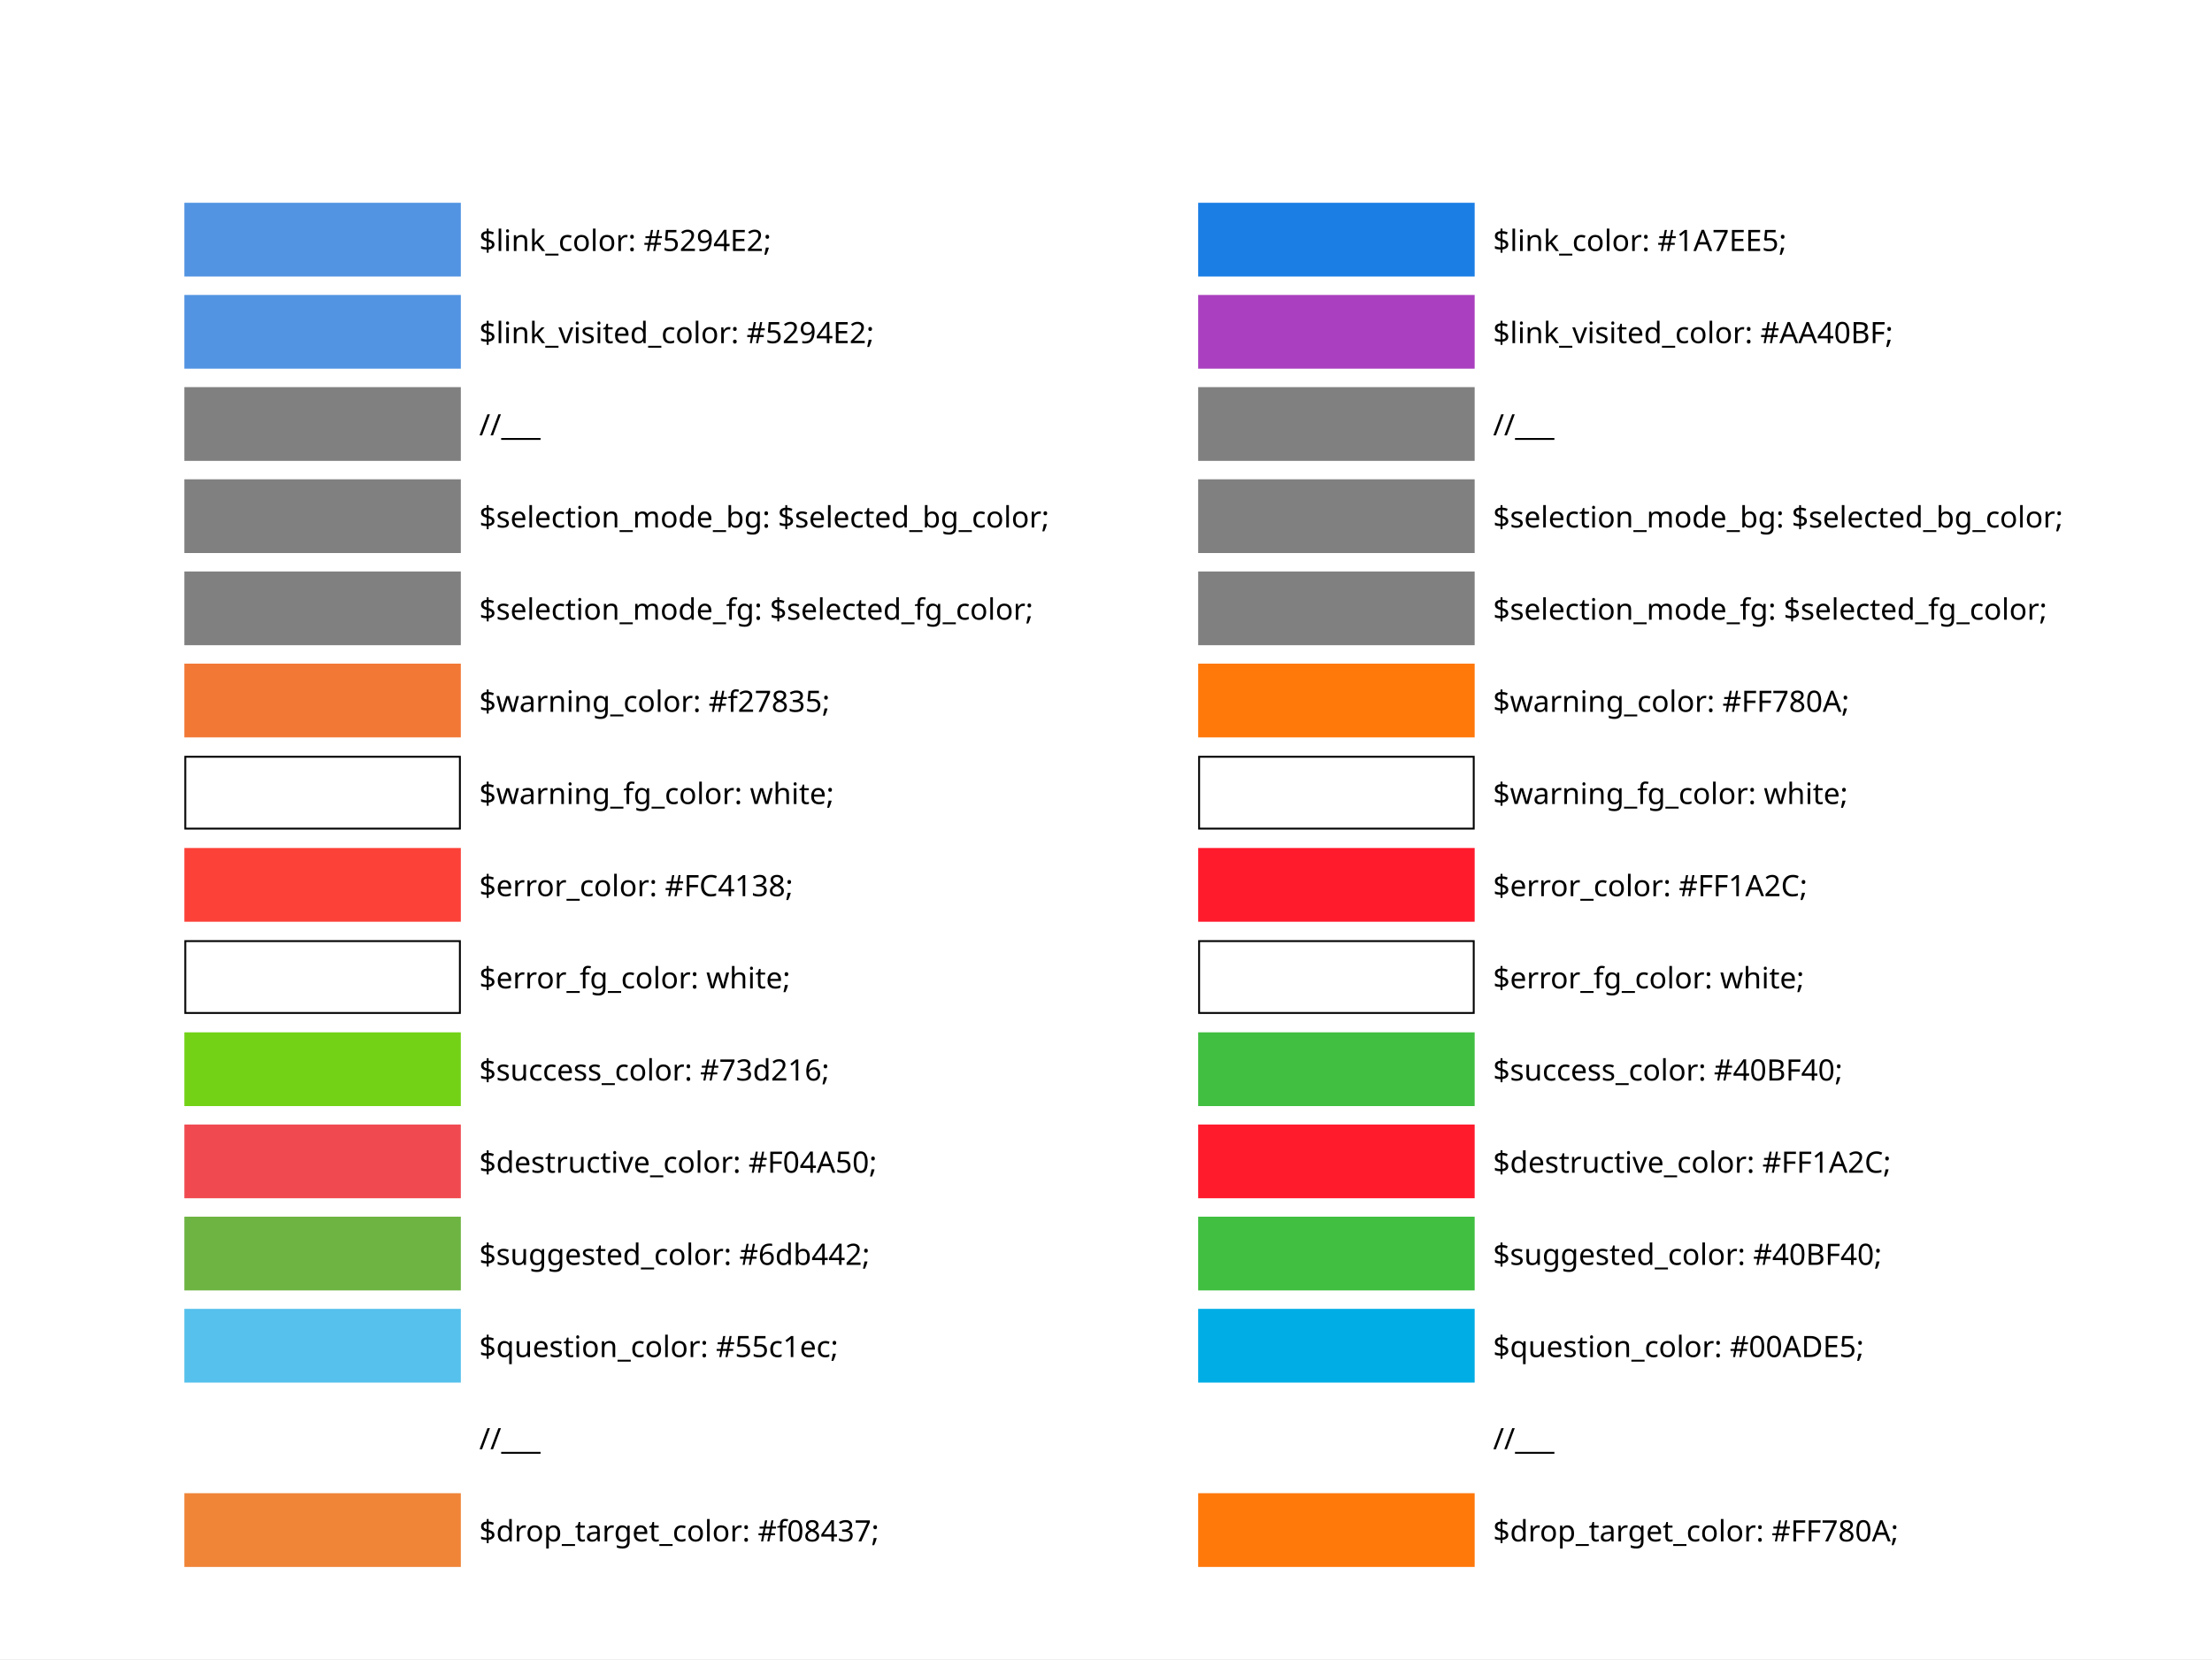
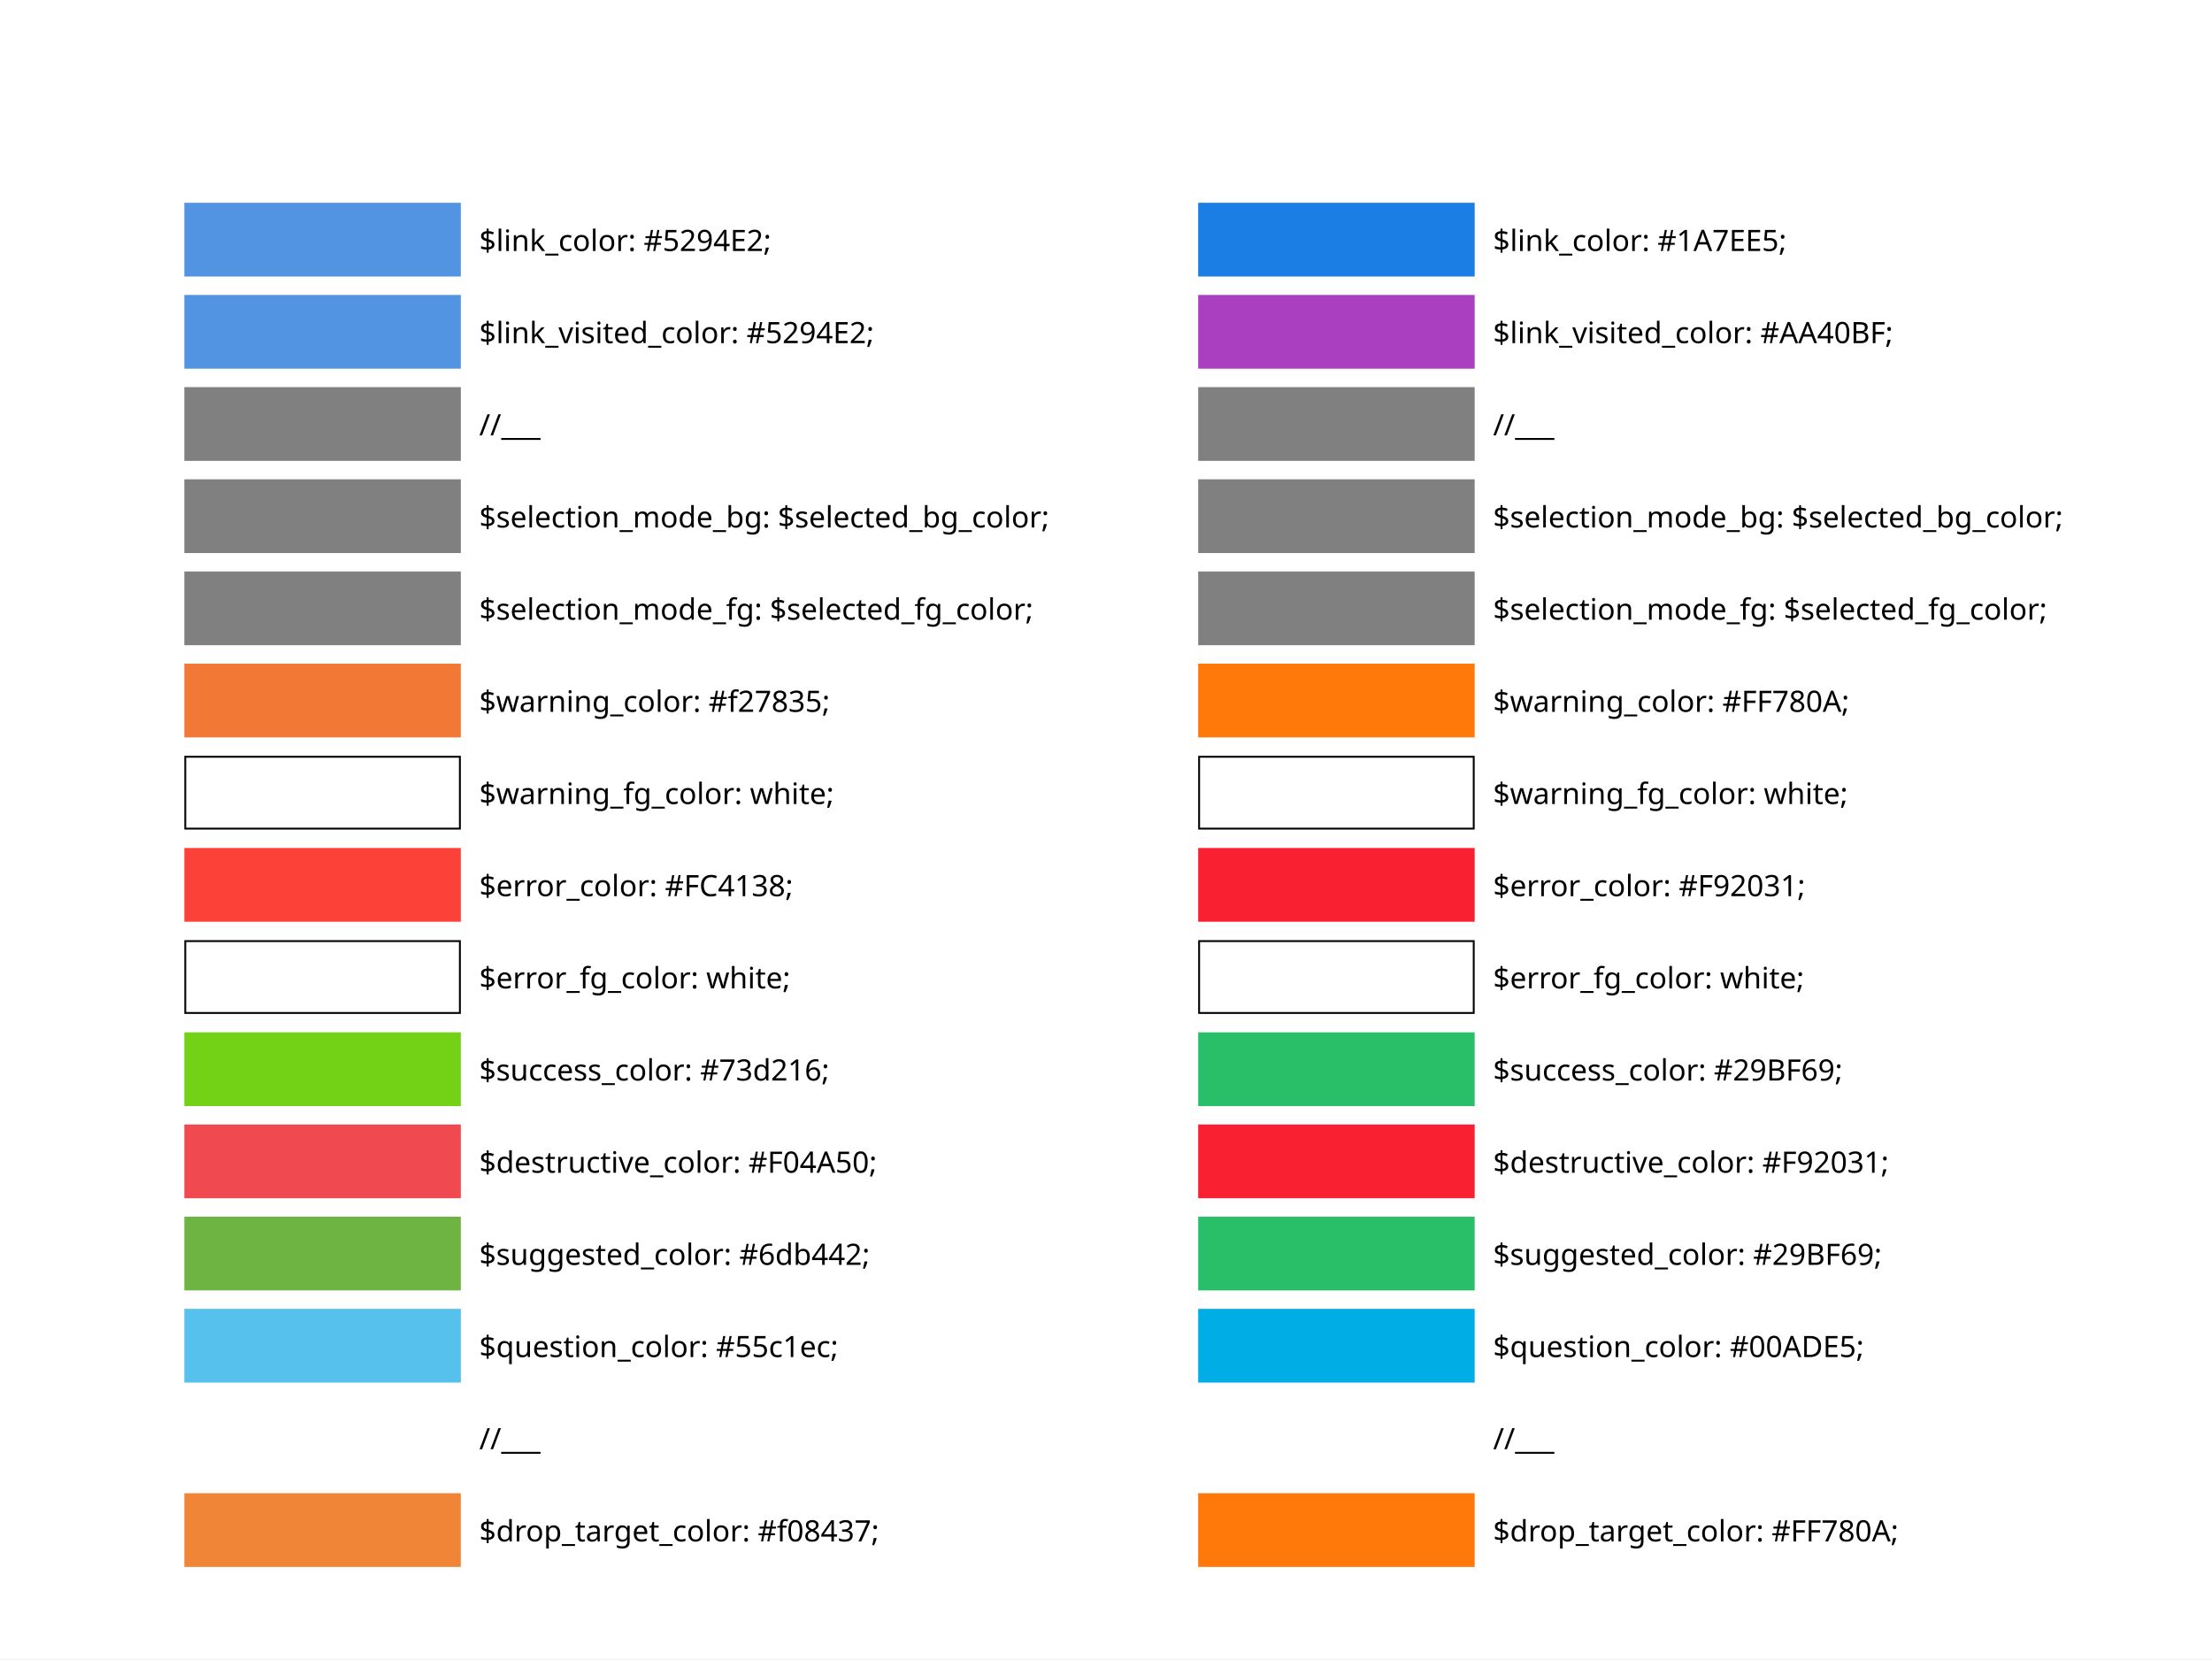
<svg xmlns="http://www.w3.org/2000/svg" id="svg8" version="1.1" viewBox="0 0 1200 900" height="900" width="1200">
  <defs id="defs2" />
  <g transform="translate(0,38.20002)" id="layer1">
    <rect rx="1.5995795e-15" y="-38.2" x="0" height="900" width="1200" id="rect876" style="fill:#ffffff;fill-opacity:1;stroke:none;stroke-width:4.948;stroke-miterlimit:4;stroke-dasharray:none;stroke-opacity:1" />
    <text id="text9" y="97.956" x="260" style="font-style:normal;font-weight:normal;font-size:16px;line-height:2;font-family:sans-serif;letter-spacing:0px;word-spacing:0px;fill:#000000;fill-opacity:1;stroke:none" xml:space="preserve">
      <tspan style="line-height:50px" y="97.956" x="260" id="tspan7">$link_color: #5294E2;</tspan>
      <tspan style="line-height:50px" id="tspan11" y="147.956" x="260">$link_visited_color: #5294E2;</tspan>
      <tspan style="line-height:50px" id="tspan13" y="197.956" x="260">//___</tspan>
      <tspan style="line-height:50px" id="tspan15" y="247.956" x="260">$selection_mode_bg: $selected_bg_color;</tspan>
      <tspan style="line-height:50px" id="tspan17" y="297.956" x="260">$selection_mode_fg: $selected_fg_color;</tspan>
      <tspan style="line-height:50px" id="tspan19" y="347.956" x="260">$warning_color: #f27835;</tspan>
      <tspan style="line-height:50px" id="tspan21" y="397.956" x="260">$warning_fg_color: white;</tspan>
      <tspan style="line-height:50px" id="tspan23" y="447.956" x="260">$error_color: #FC4138;</tspan>
      <tspan style="line-height:50px" id="tspan25" y="497.956" x="260">$error_fg_color: white;</tspan>
      <tspan style="line-height:50px" id="tspan27" y="547.956" x="260">$success_color: #73d216;</tspan>
      <tspan style="line-height:50px" id="tspan29" y="597.956" x="260">$destructive_color: #F04A50;</tspan>
      <tspan style="line-height:50px" id="tspan31" y="647.956" x="260">$suggested_color: #6db442;</tspan>
      <tspan style="line-height:50px" id="tspan33" y="697.956" x="260">$question_color: #55c1ec;</tspan>
      <tspan id="tspan1000" style="line-height:50px" y="747.956" x="260">//___</tspan>
      <tspan id="tspan1002" style="line-height:50px" y="797.956" x="260">$drop_target_color: #f08437;</tspan>
    </text>
    <rect y="671.8" x="100" height="40" width="150" id="rect35" style="fill:#55c1ec;fill-opacity:1;stroke-width:0.829" />
    <rect style="fill:#6db442;fill-opacity:1;stroke-width:0.829" id="use892" width="150" height="40" x="100" y="621.8" />
    <rect style="fill:#f04a50;fill-opacity:1;stroke-width:0.829" id="use894" width="150" height="40" x="100" y="571.8" />
    <rect style="fill:#73d216;fill-opacity:1;stroke-width:0.829" id="use896" width="150" height="40" x="100" y="521.8" />
    <rect style="fill:#ffffff;fill-opacity:1;stroke:#000000;stroke-width:1.015;stroke-miterlimit:4;stroke-dasharray:none;stroke-opacity:1" id="use898" width="148.985" height="38.985" x="100.508" y="472.308" />
    <rect style="fill:#fc4138;fill-opacity:1;stroke-width:0.829" id="use900" width="150" height="40" x="100" y="421.8" />
    <rect style="fill:#ffffff;fill-opacity:1;stroke:#000000;stroke-width:1.015;stroke-miterlimit:4;stroke-dasharray:none;stroke-opacity:1" id="use902" width="148.985" height="38.985" x="100.508" y="372.308" />
    <rect style="fill:#f27835;fill-opacity:1;stroke-width:0.829" id="use904" width="150" height="40" x="100" y="321.8" />
    <rect style="fill:#808080;fill-opacity:1;stroke-width:0.829" id="use906" width="150" height="40" x="100" y="271.8" />
    <rect style="fill:#808080;fill-opacity:1;stroke-width:0.829" id="use908" width="150" height="40" x="100" y="221.8" />
    <rect style="fill:#808080;fill-opacity:1;stroke-width:0.829" id="use910" width="150" height="40" x="100" y="171.8" />
    <rect style="fill:#5294e2;fill-opacity:1;stroke-width:0.829" id="use912" width="150" height="40" x="100" y="121.8" />
    <rect y="71.8" x="100" height="40" width="150" id="rect936" style="fill:#5294e2;fill-opacity:1;stroke-width:0.829" />
    <text xml:space="preserve" style="font-style:normal;font-weight:normal;font-size:16px;line-height:2;font-family:sans-serif;letter-spacing:0px;word-spacing:0px;fill:#000000;fill-opacity:1;stroke:none" x="810" y="97.956" id="text964">
      <tspan id="tspan938" x="810" y="97.956" style="line-height:50px">$link_color: #1A7EE5;</tspan>
      <tspan x="810" y="147.956" id="tspan940" style="line-height:50px">$link_visited_color: #AA40BF;</tspan>
      <tspan x="810" y="197.956" id="tspan942" style="line-height:50px">//___</tspan>
      <tspan x="810" y="247.956" id="tspan944" style="line-height:50px">$selection_mode_bg: $selected_bg_color;</tspan>
      <tspan x="810" y="297.956" id="tspan946" style="line-height:50px">$selection_mode_fg: $selected_fg_color;</tspan>
      <tspan x="810" y="347.956" id="tspan948" style="line-height:50px">$warning_color: #FF780A;</tspan>
      <tspan x="810" y="397.956" id="tspan950" style="line-height:50px">$warning_fg_color: white;</tspan>
-       <tspan x="810" y="447.956" id="tspan952" style="line-height:50px">$error_color: #FF1A2C;</tspan>
+       <tspan x="810" y="447.956" id="tspan952" style="line-height:50px">$error_color: #F92031;</tspan>
      <tspan x="810" y="497.956" id="tspan954" style="line-height:50px">$error_fg_color: white;</tspan>
-       <tspan x="810" y="547.956" id="tspan956" style="line-height:50px">$success_color: #40BF40;</tspan>
-       <tspan x="810" y="597.956" id="tspan958" style="line-height:50px">$destructive_color: #FF1A2C;</tspan>
-       <tspan x="810" y="647.956" id="tspan960" style="line-height:50px">$suggested_color: #40BF40;</tspan>
+       <tspan x="810" y="547.956" id="tspan956" style="line-height:50px">$success_color: #29BF69;</tspan>
+       <tspan x="810" y="597.956" id="tspan958" style="line-height:50px">$destructive_color: #F92031;</tspan>
+       <tspan x="810" y="647.956" id="tspan960" style="line-height:50px">$suggested_color: #29BF69;</tspan>
      <tspan x="810" y="697.956" id="tspan962" style="line-height:50px">$question_color: #00ADE5;</tspan>
      <tspan id="tspan1004" x="810" y="747.956" style="line-height:50px">//___</tspan>
      <tspan id="tspan1006" x="810" y="797.956" style="line-height:50px">$drop_target_color: #FF780A;</tspan>
    </text>
    <rect style="fill:#00ade5;fill-opacity:1;stroke-width:0.829" id="rect966" width="150" height="40" x="650" y="671.8" />
-     <rect y="621.8" x="650" height="40" width="150" id="rect968" style="fill:#40bf40;fill-opacity:1;stroke-width:0.829" />
-     <rect y="571.8" x="650" height="40" width="150" id="rect970" style="fill:#ff1a2c;fill-opacity:1;stroke-width:0.829" />
-     <rect y="521.8" x="650" height="40" width="150" id="rect972" style="fill:#40bf40;fill-opacity:1;stroke-width:0.829" />
+     <rect y="621.8" x="650" height="40" width="150" id="rect968" style="fill:#29bf69;fill-opacity:1;stroke-width:0.829" />
+     <rect y="571.8" x="650" height="40" width="150" id="rect970" style="fill:#f92031;fill-opacity:1;stroke-width:0.829" />
+     <rect y="521.8" x="650" height="40" width="150" id="rect972" style="fill:#29bf69;fill-opacity:1;stroke-width:0.829" />
    <rect y="472.308" x="650.508" height="38.985" width="148.985" id="rect974" style="fill:#ffffff;fill-opacity:1;stroke:#000000;stroke-width:1.015;stroke-miterlimit:4;stroke-dasharray:none;stroke-opacity:1" />
-     <rect y="421.8" x="650" height="40" width="150" id="rect976" style="fill:#ff1a2c;fill-opacity:1;stroke-width:0.829" />
+     <rect y="421.8" x="650" height="40" width="150" id="rect976" style="fill:#f92031;fill-opacity:1;stroke-width:0.829" />
    <rect y="372.308" x="650.508" height="38.985" width="148.985" id="rect978" style="fill:#ffffff;fill-opacity:1;stroke:#000000;stroke-width:1.015;stroke-miterlimit:4;stroke-dasharray:none;stroke-opacity:1" />
    <rect y="321.8" x="650" height="40" width="150" id="rect980" style="fill:#ff780a;fill-opacity:1;stroke-width:0.829" />
    <rect y="271.8" x="650" height="40" width="150" id="rect982" style="fill:#808080;fill-opacity:1;stroke-width:0.829" />
    <rect y="221.8" x="650" height="40" width="150" id="rect984" style="fill:#808080;fill-opacity:1;stroke-width:0.829" />
    <rect y="171.8" x="650" height="40" width="150" id="rect986" style="fill:#808080;fill-opacity:1;stroke-width:0.829" />
    <rect y="121.8" x="650" height="40" width="150" id="rect988" style="fill:#aa40bf;fill-opacity:1;stroke-width:0.829" />
    <rect style="fill:#1a7ee5;fill-opacity:1;stroke-width:0.829" id="rect990" width="150" height="40" x="650" y="71.8" />
    <rect style="fill:#f08437;fill-opacity:1;stroke-width:0.829" id="rect1008" width="150" height="40" x="100" y="771.8" />
    <rect y="771.8" x="650" height="40" width="150" id="rect1010" style="fill:#ff780a;fill-opacity:1;stroke-width:0.829" />
  </g>
</svg>
